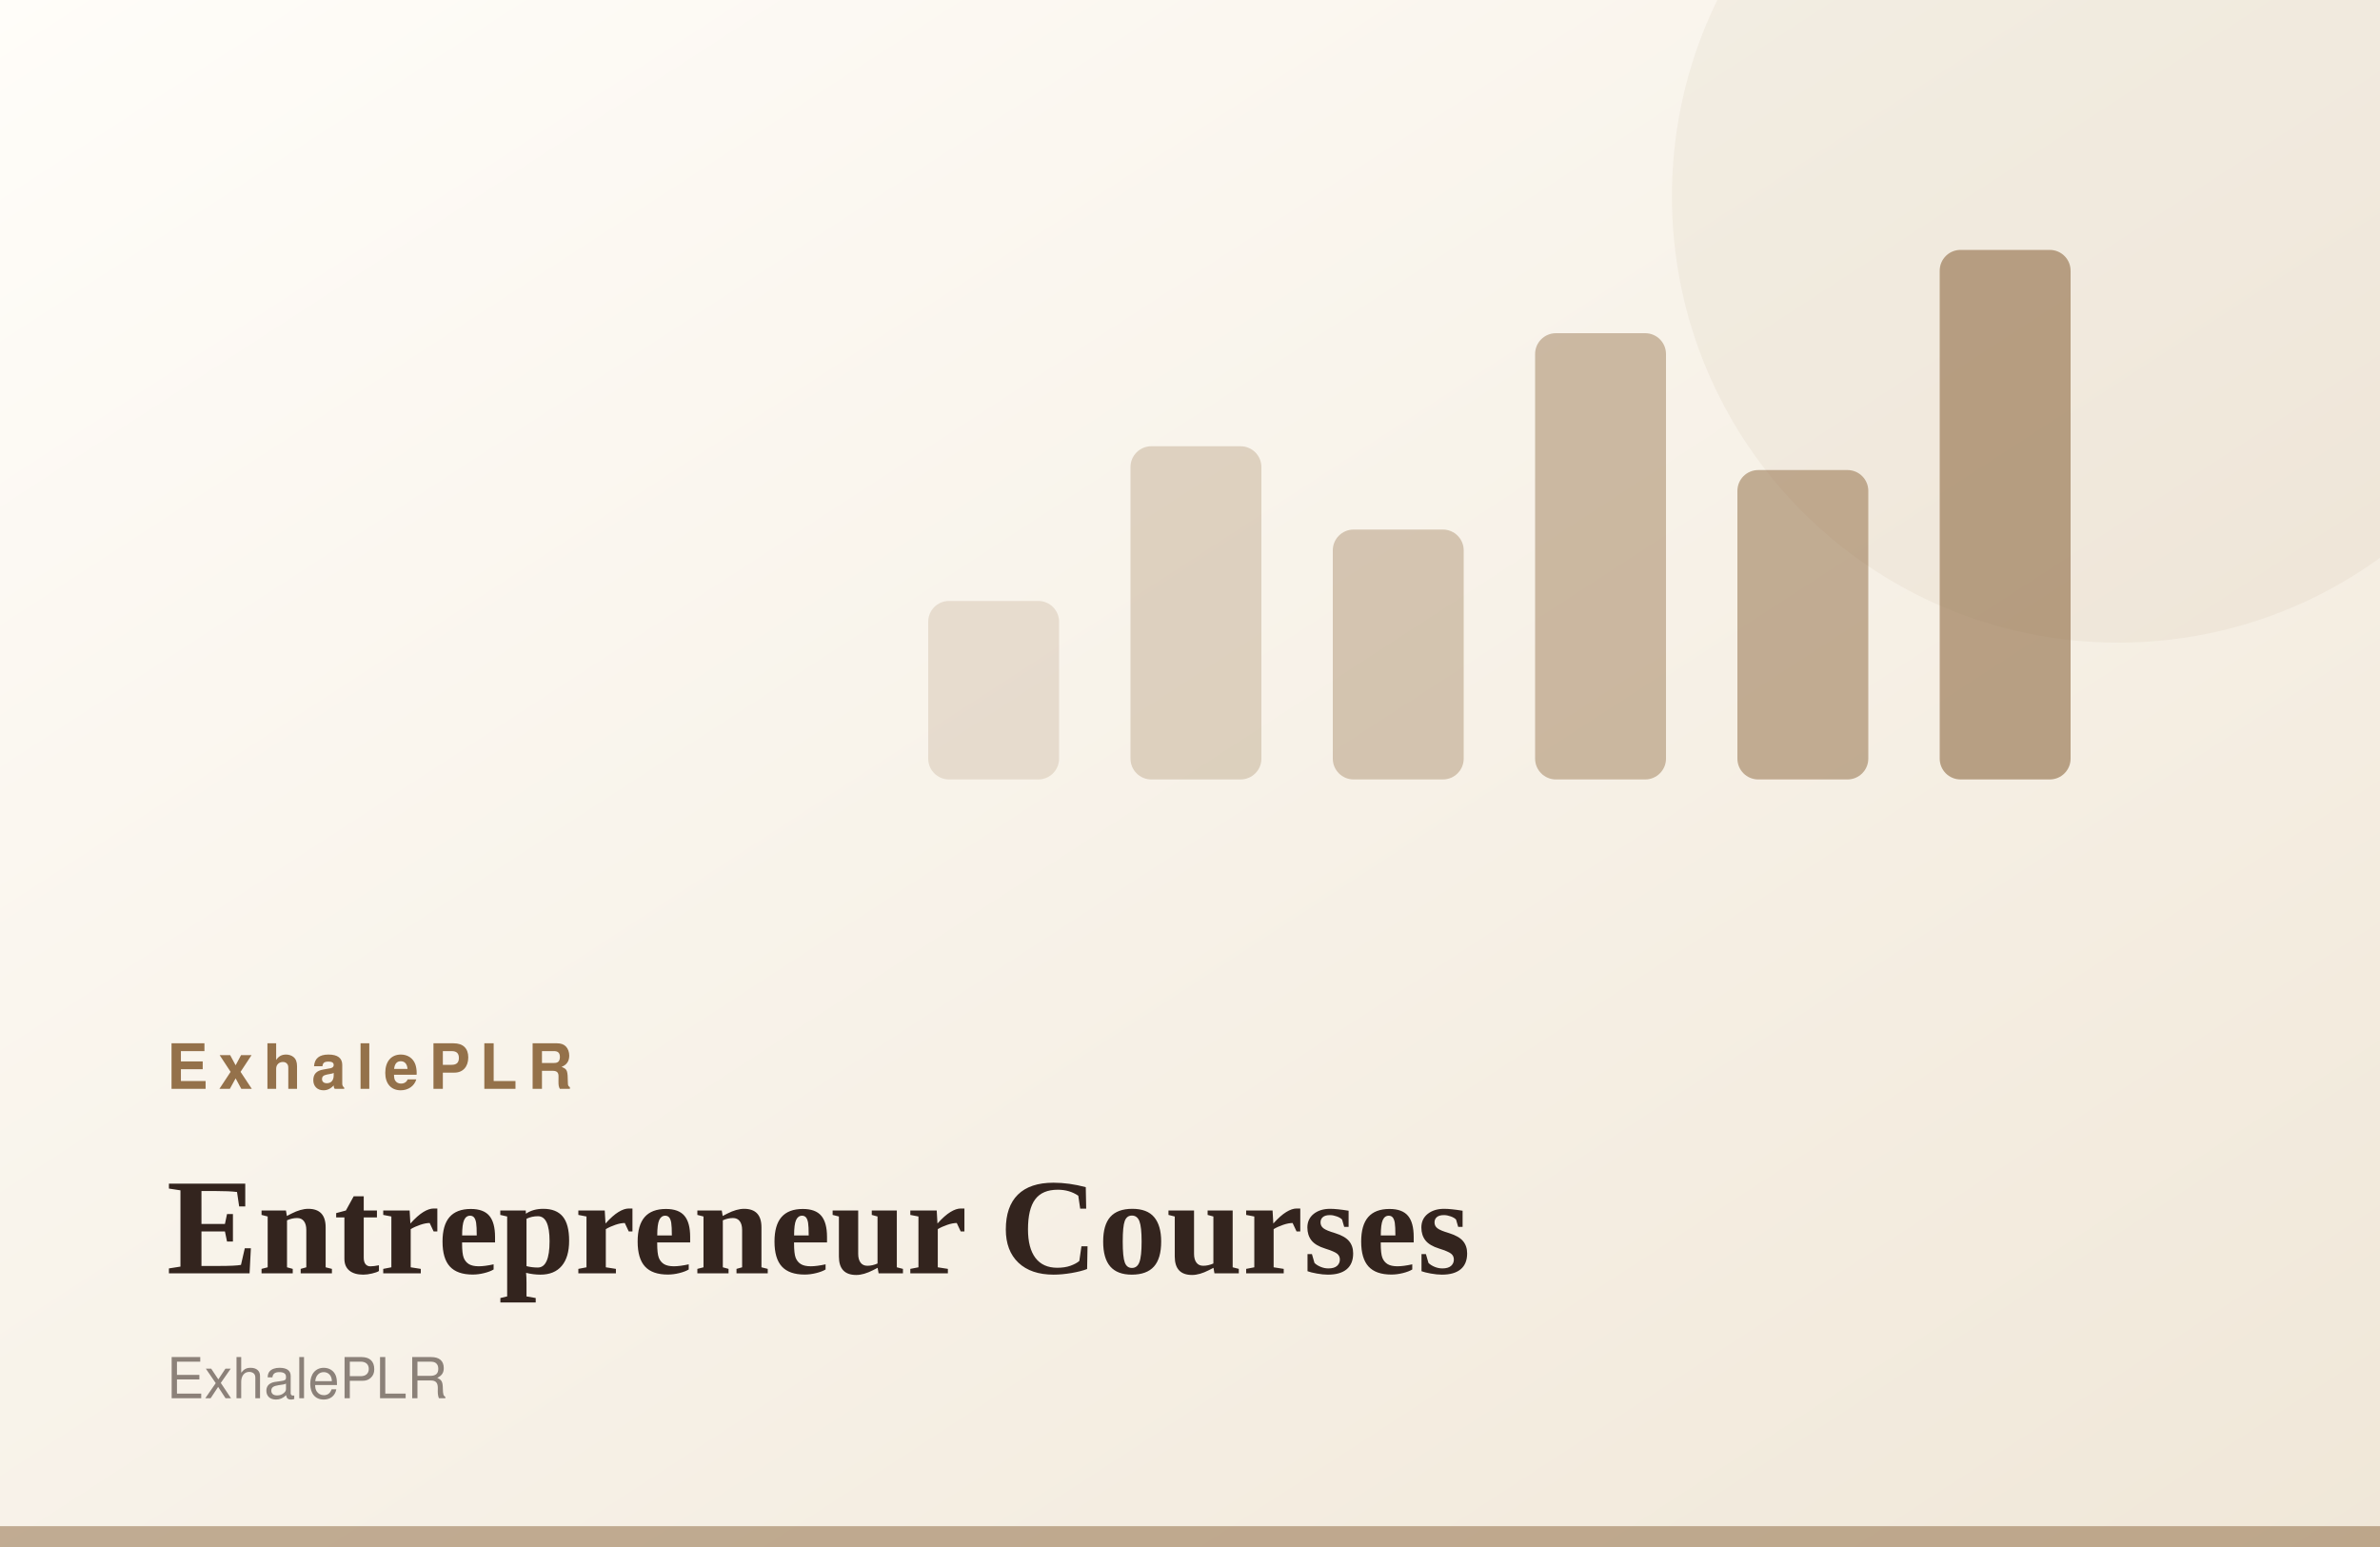
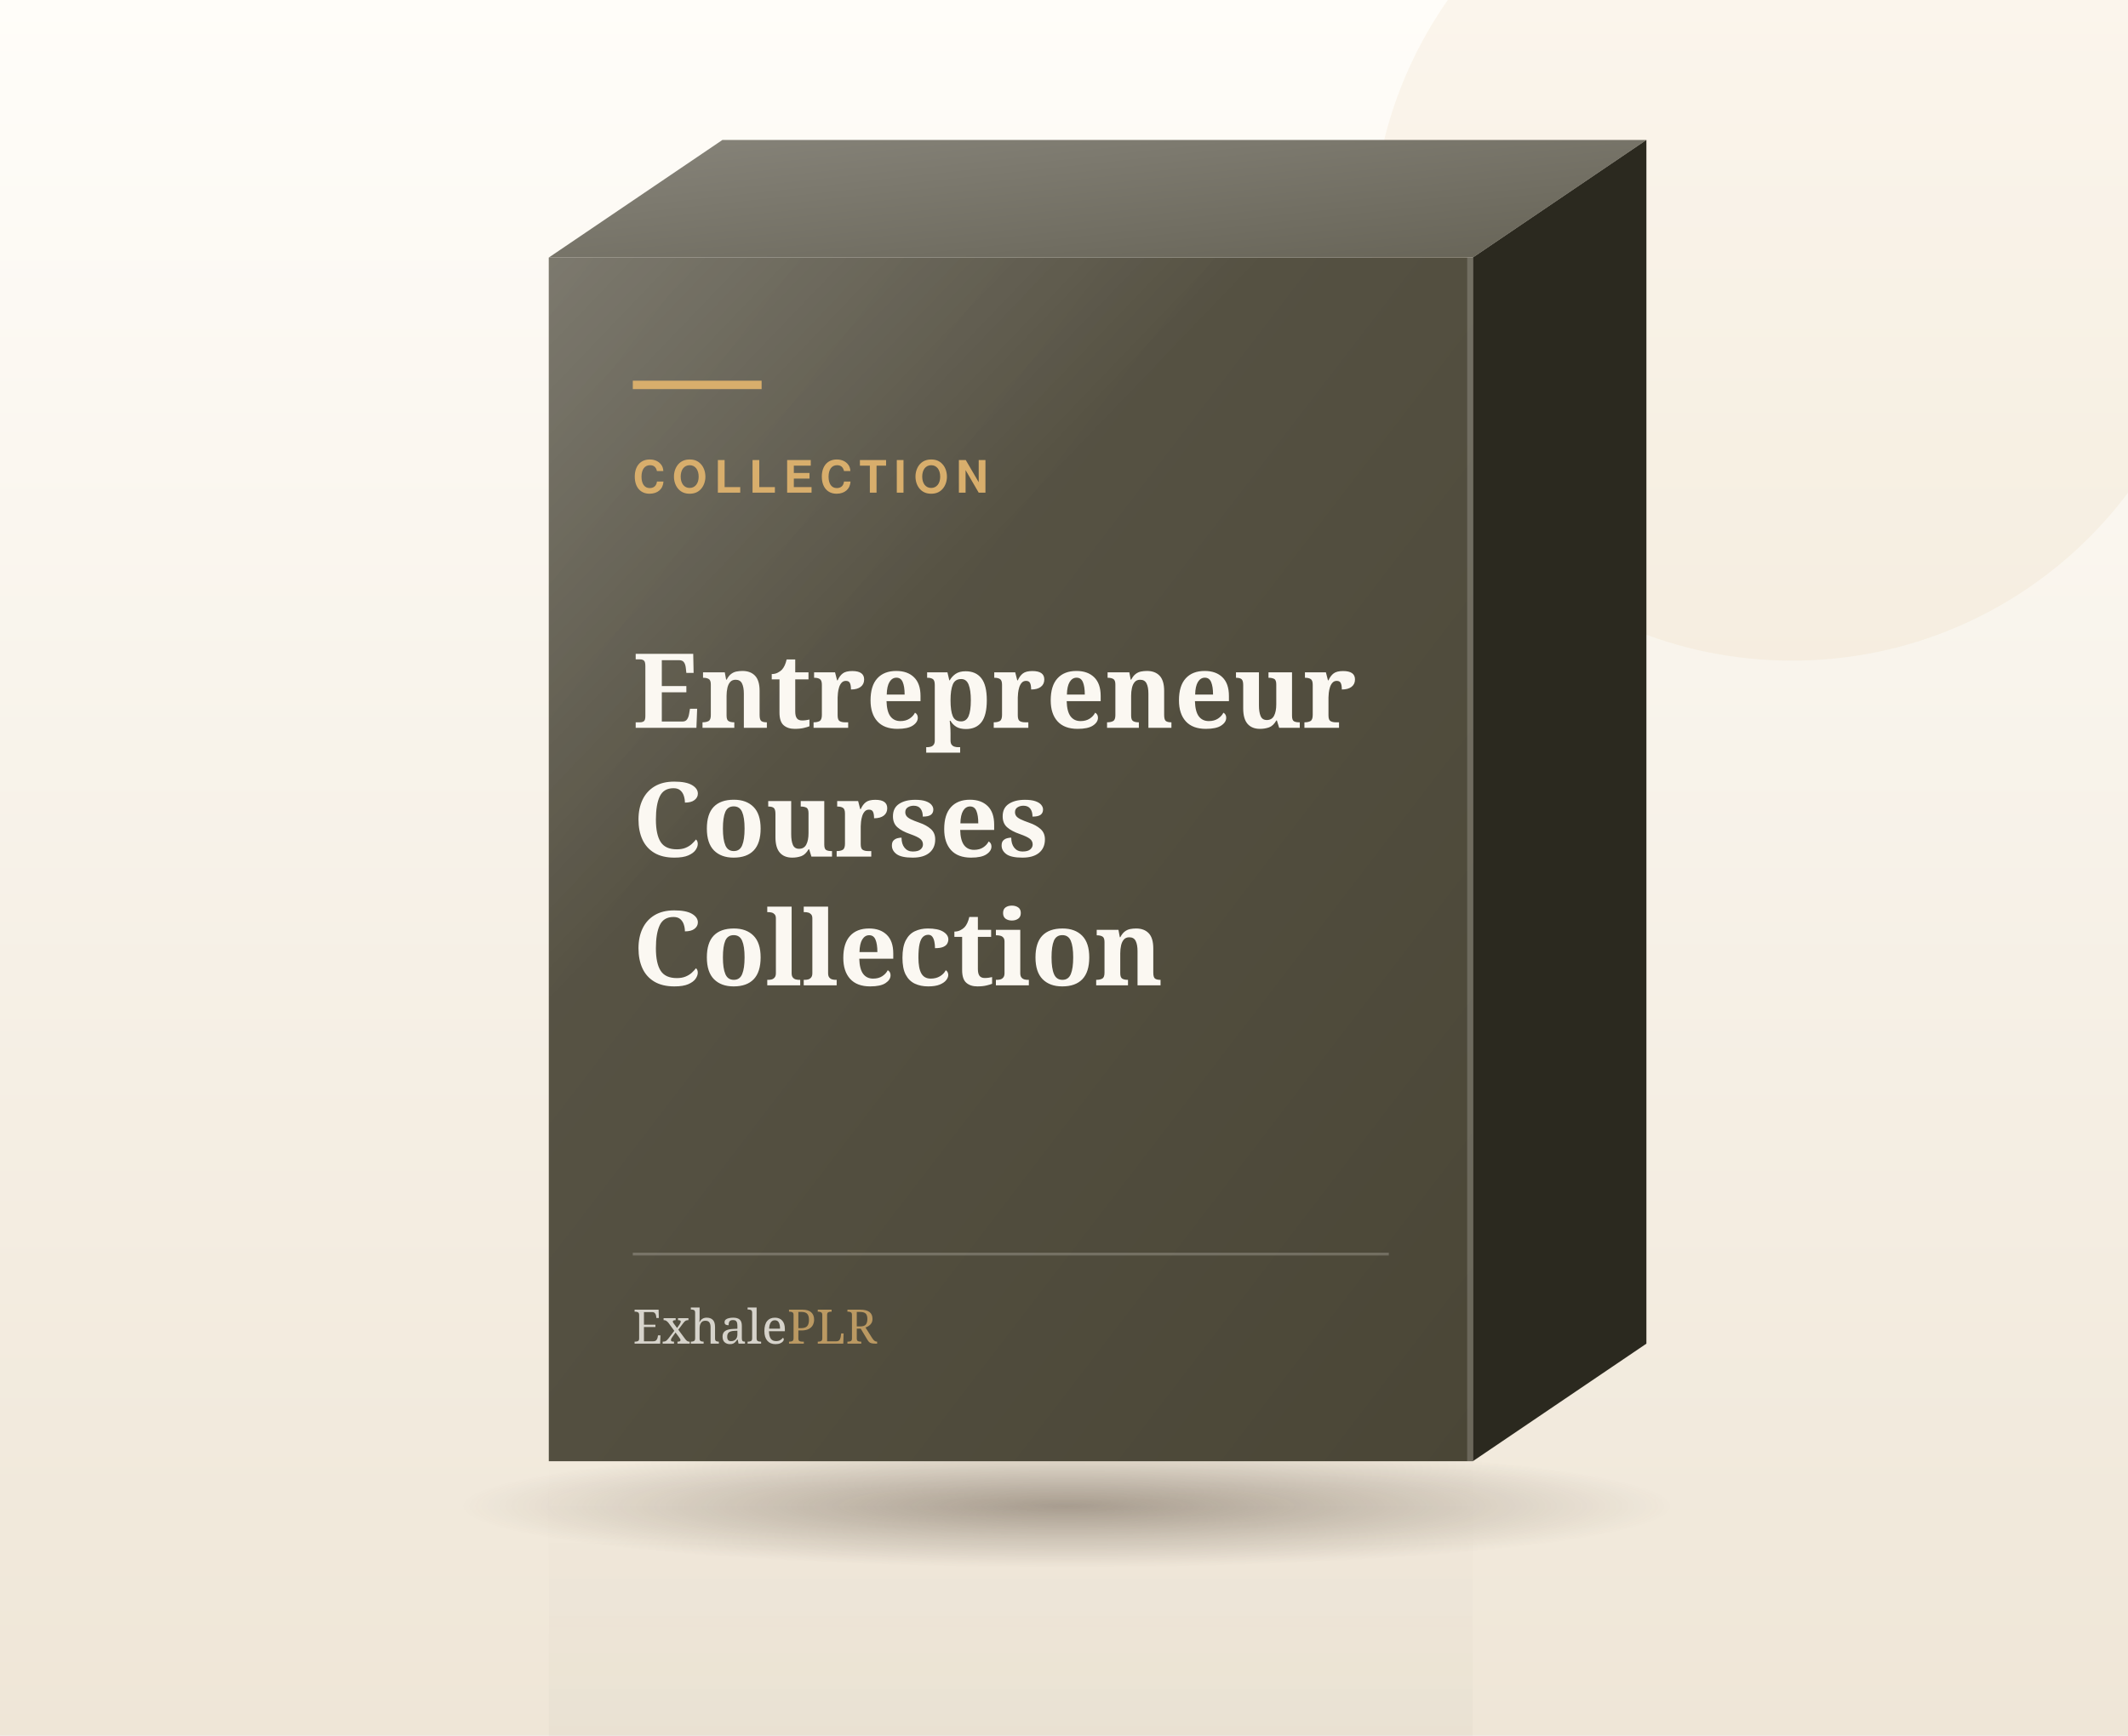
- <svg xmlns="http://www.w3.org/2000/svg" viewBox="0 0 800 520" width="800" height="520" role="img" aria-label="Entrepreneur Courses">
+ <svg xmlns="http://www.w3.org/2000/svg" viewBox="0 0 760 620" width="760" height="620" role="img" aria-label="Entrepreneur Courses Collection">
  <defs>
-     <linearGradient id="g" x1="0" y1="0" x2="1" y2="1">
+     <linearGradient id="bg" x1="0" y1="0" x2="0" y2="1">
      <stop offset="0" stop-color="#fffdf9" />
-       <stop offset="1" stop-color="#f0e7d8" />
+       <stop offset="1" stop-color="#efe6d7" />
    </linearGradient>
+     <linearGradient id="f" x1="0" y1="0" x2="1" y2="1">
+       <stop offset="0" stop-color="#5c584a" />
+       <stop offset="1" stop-color="#4a4636" />
+     </linearGradient>
+     <linearGradient id="s" x1="0" y1="0" x2="1" y2="0">
+       <stop offset="0" stop-color="#2b291f" />
+       <stop offset="1" stop-color="#2b291f" />
+     </linearGradient>
+     <linearGradient id="t" x1="0" y1="0" x2="1" y2="1">
+       <stop offset="0" stop-color="#87847a" />
+       <stop offset="1" stop-color="#666356" />
+     </linearGradient>
+     <linearGradient id="gloss" x1="0" y1="0" x2=".8" y2="1">
+       <stop offset="0" stop-color="#fff" stop-opacity=".20" />
+       <stop offset=".38" stop-color="#fff" stop-opacity="0" />
+     </linearGradient>
+     <linearGradient id="refl" x1="0" y1="0" x2="0" y2="1">
+       <stop offset="0" stop-color="#4a4636" stop-opacity=".26" />
+       <stop offset="1" stop-color="#4a4636" stop-opacity="0" />
+     </linearGradient>
+     <radialGradient id="sh">
+       <stop offset="0" stop-color="#3a2a1c" stop-opacity=".40" />
+       <stop offset="1" stop-color="#3a2a1c" stop-opacity="0" />
+     </radialGradient>
  </defs>
-   <rect width="800" height="520" fill="url(#g)" />
-   <circle cx="712" cy="66" r="150" fill="#94714a" opacity=".07" />
-   <rect x="312" y="202" width="44" height="60" rx="7" fill="#94714a" opacity="0.18" />
-   <rect x="380" y="150" width="44" height="112" rx="7" fill="#94714a" opacity="0.27" />
-   <rect x="448" y="178" width="44" height="84" rx="7" fill="#94714a" opacity="0.36" />
-   <rect x="516" y="112" width="44" height="150" rx="7" fill="#94714a" opacity="0.45" />
-   <rect x="584" y="158" width="44" height="104" rx="7" fill="#94714a" opacity="0.54" />
-   <rect x="652" y="84" width="44" height="178" rx="7" fill="#94714a" opacity="0.63" />
-   <text x="56" y="366" font-size="21" fill="#94714a" letter-spacing="3.4" font-family="Helvetica,Arial,sans-serif" font-weight="700">ExhalePLR</text>
-   <text x="56" y="428" font-size="46" fill="#33241e" font-family="Georgia,'Times New Roman',serif" font-weight="700">Entrepreneur Courses</text>
-   <text x="56" y="470" font-size="19" fill="#33241e" opacity=".55" font-family="Helvetica,Arial,sans-serif">ExhalePLR</text>
-   <rect x="0" y="513" width="800" height="7" fill="#94714a" opacity=".55" />
+   <rect width="760" height="620" fill="url(#bg)" />
+   <circle cx="640" cy="86" r="150" fill="#d8ae6c" opacity=".10" />
+   <g transform="translate(0,1044) scale(1,-1)" opacity=".5">
+     <rect x="196" y="92" width="330" height="430" fill="url(#refl)" />
+   </g>
+   <ellipse cx="381.0" cy="538" rx="218" ry="22" fill="url(#sh)" />
+   <path d="M196 92 L258 50 L588 50 L526 92 Z" fill="url(#t)" />
+   <path d="M526 92 L588 50 L588 480 L526 522 Z" fill="url(#s)" />
+   <rect x="196" y="92" width="330" height="430" fill="url(#f)" />
+   <rect x="196" y="92" width="330" height="430" fill="url(#gloss)" />
+   <rect x="524" y="92" width="2" height="430" fill="#fff" opacity=".18" />
+   <rect x="226" y="136" width="46" height="3" fill="#d8ae6c" />
+   <text x="226" y="176" font-size="16" fill="#d8ae6c" font-family="Helvetica,Arial,sans-serif" font-weight="700" letter-spacing="2.6">COLLECTION</text>
+   <text x="226" y="260" font-size="37" fill="#fbf8f2" font-family="Georgia,serif" font-weight="700">Entrepreneur</text>
+   <text x="226" y="306" font-size="37" fill="#fbf8f2" font-family="Georgia,serif" font-weight="700">Courses</text>
+   <text x="226" y="352" font-size="37" fill="#fbf8f2" font-family="Georgia,serif" font-weight="700">Collection</text>
+   <line x1="226" y1="448" x2="496" y2="448" stroke="#fbf8f2" stroke-opacity=".22" />
+   <text x="226" y="480" font-size="17" fill="#fbf8f2" opacity=".78" font-family="Georgia,serif">Exhale<tspan fill="#d8ae6c">PLR</tspan>
+   </text>
</svg>
